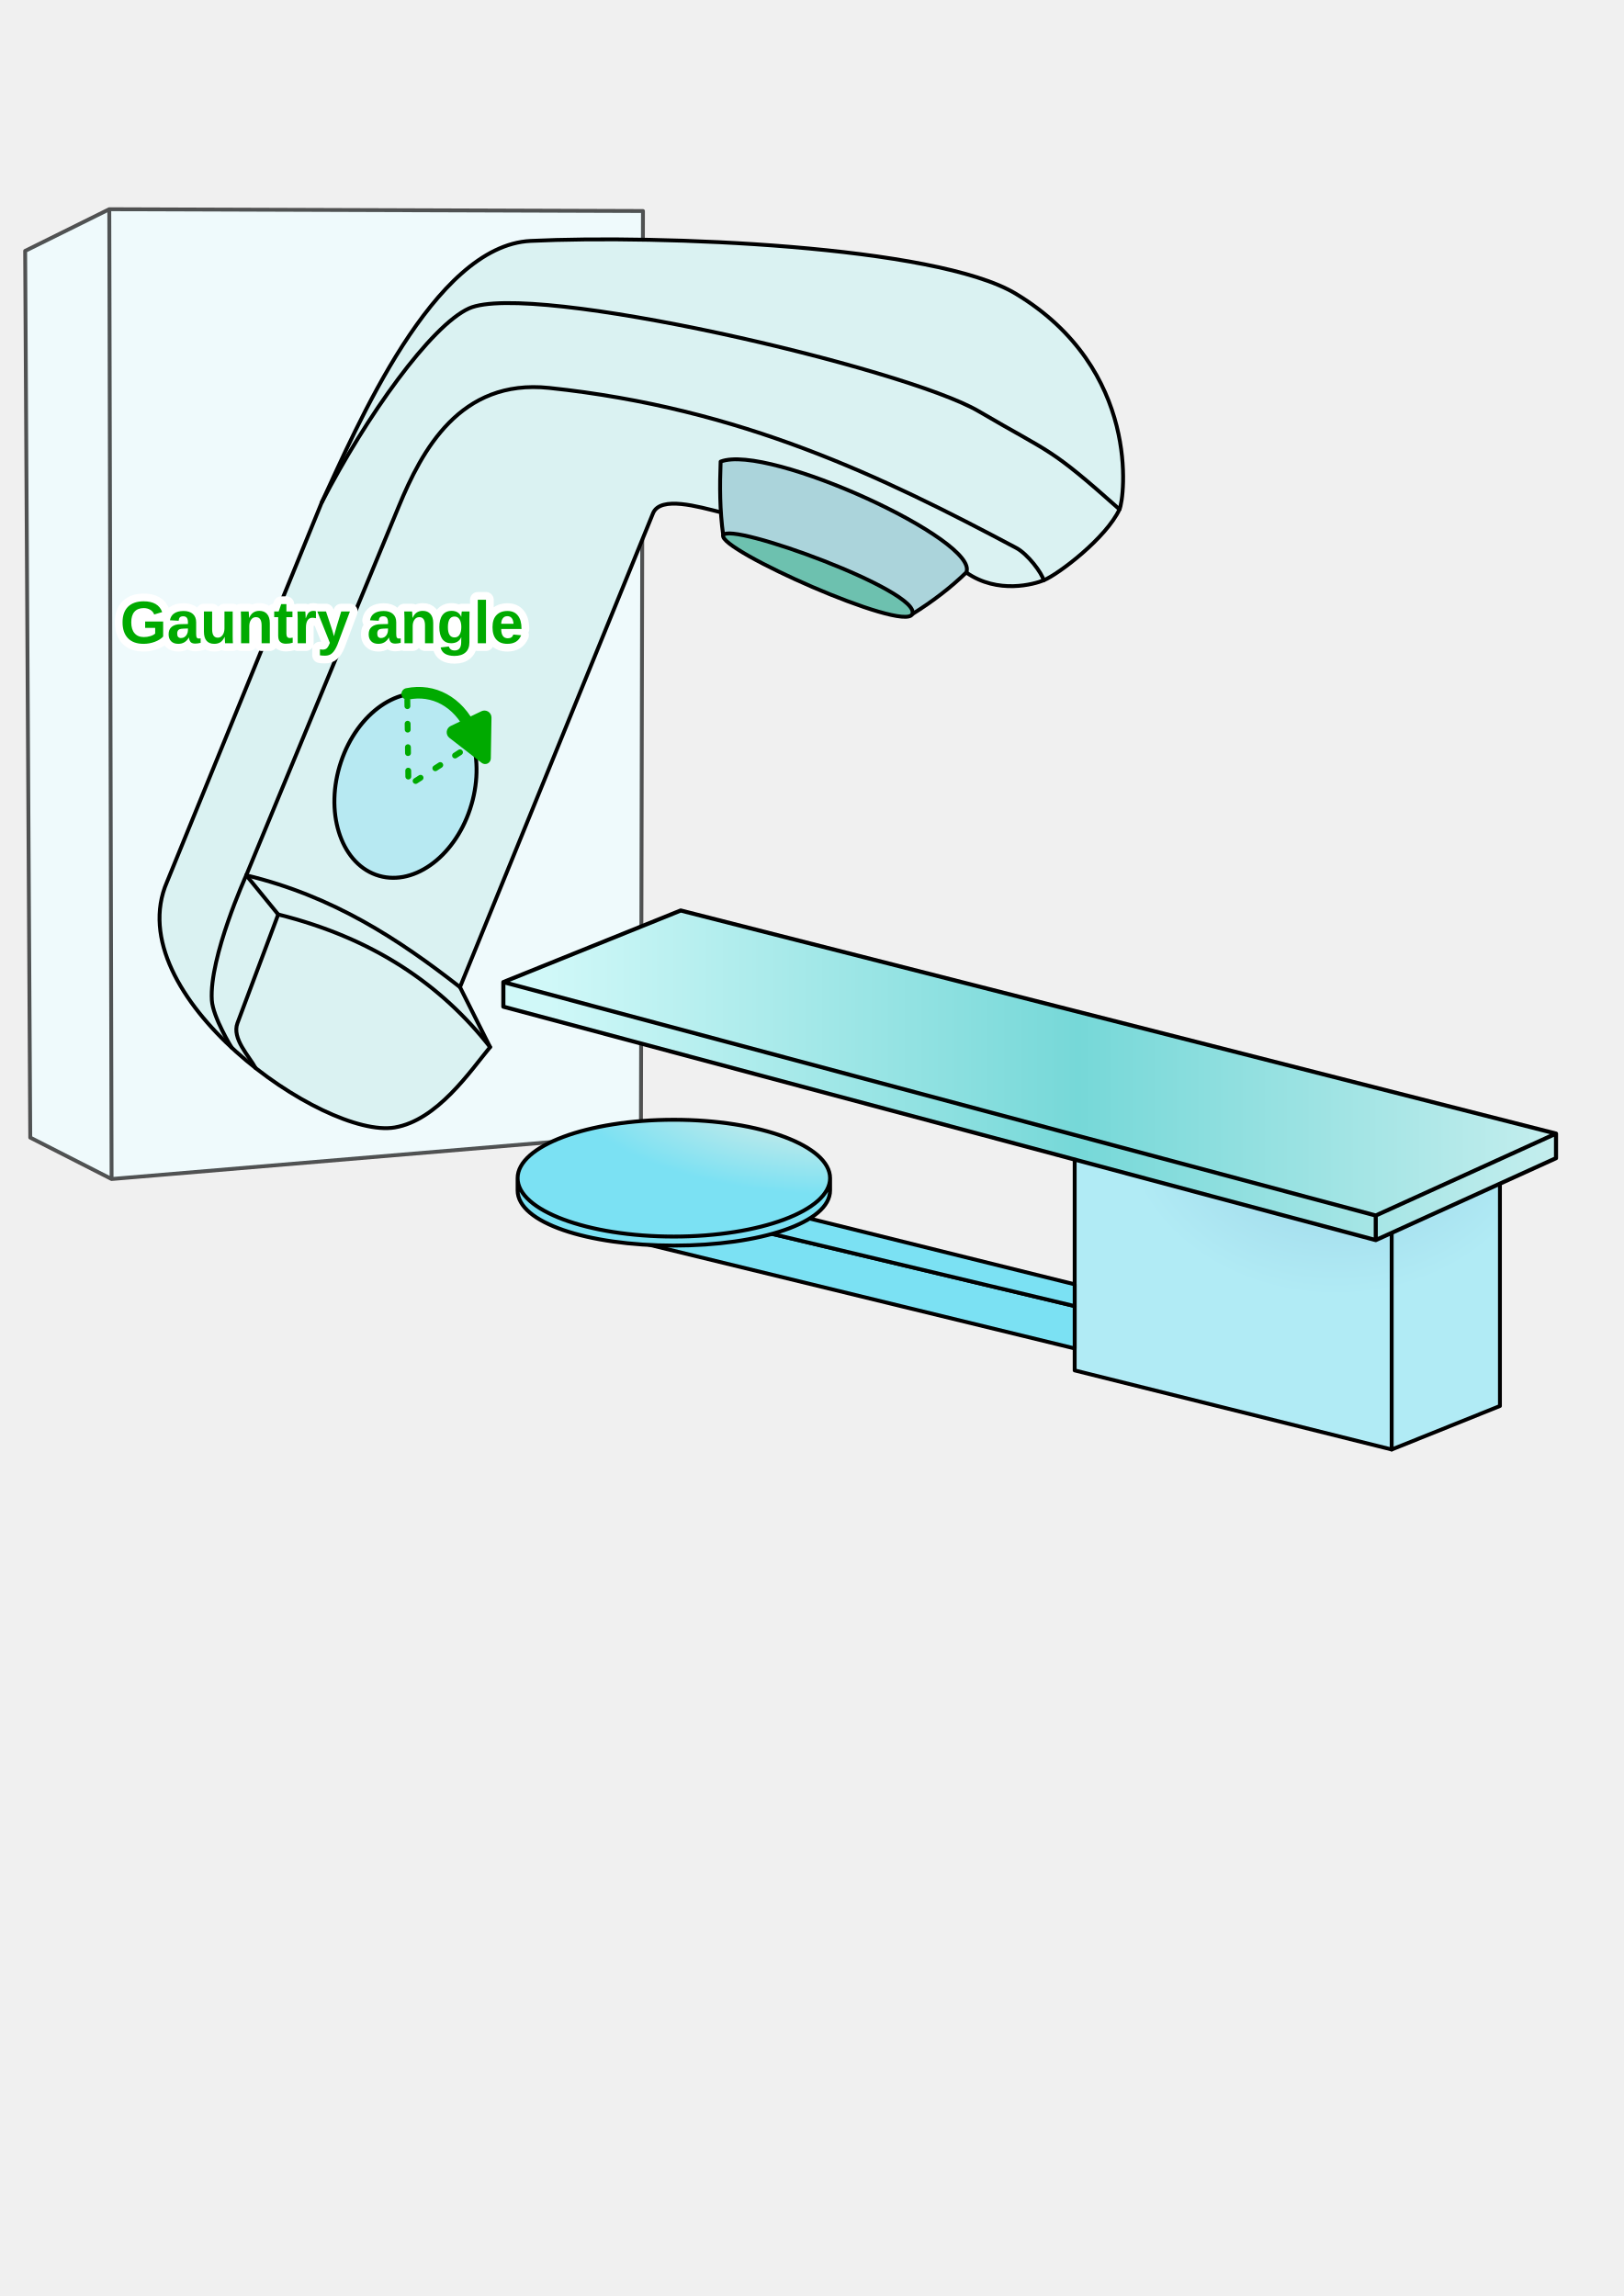
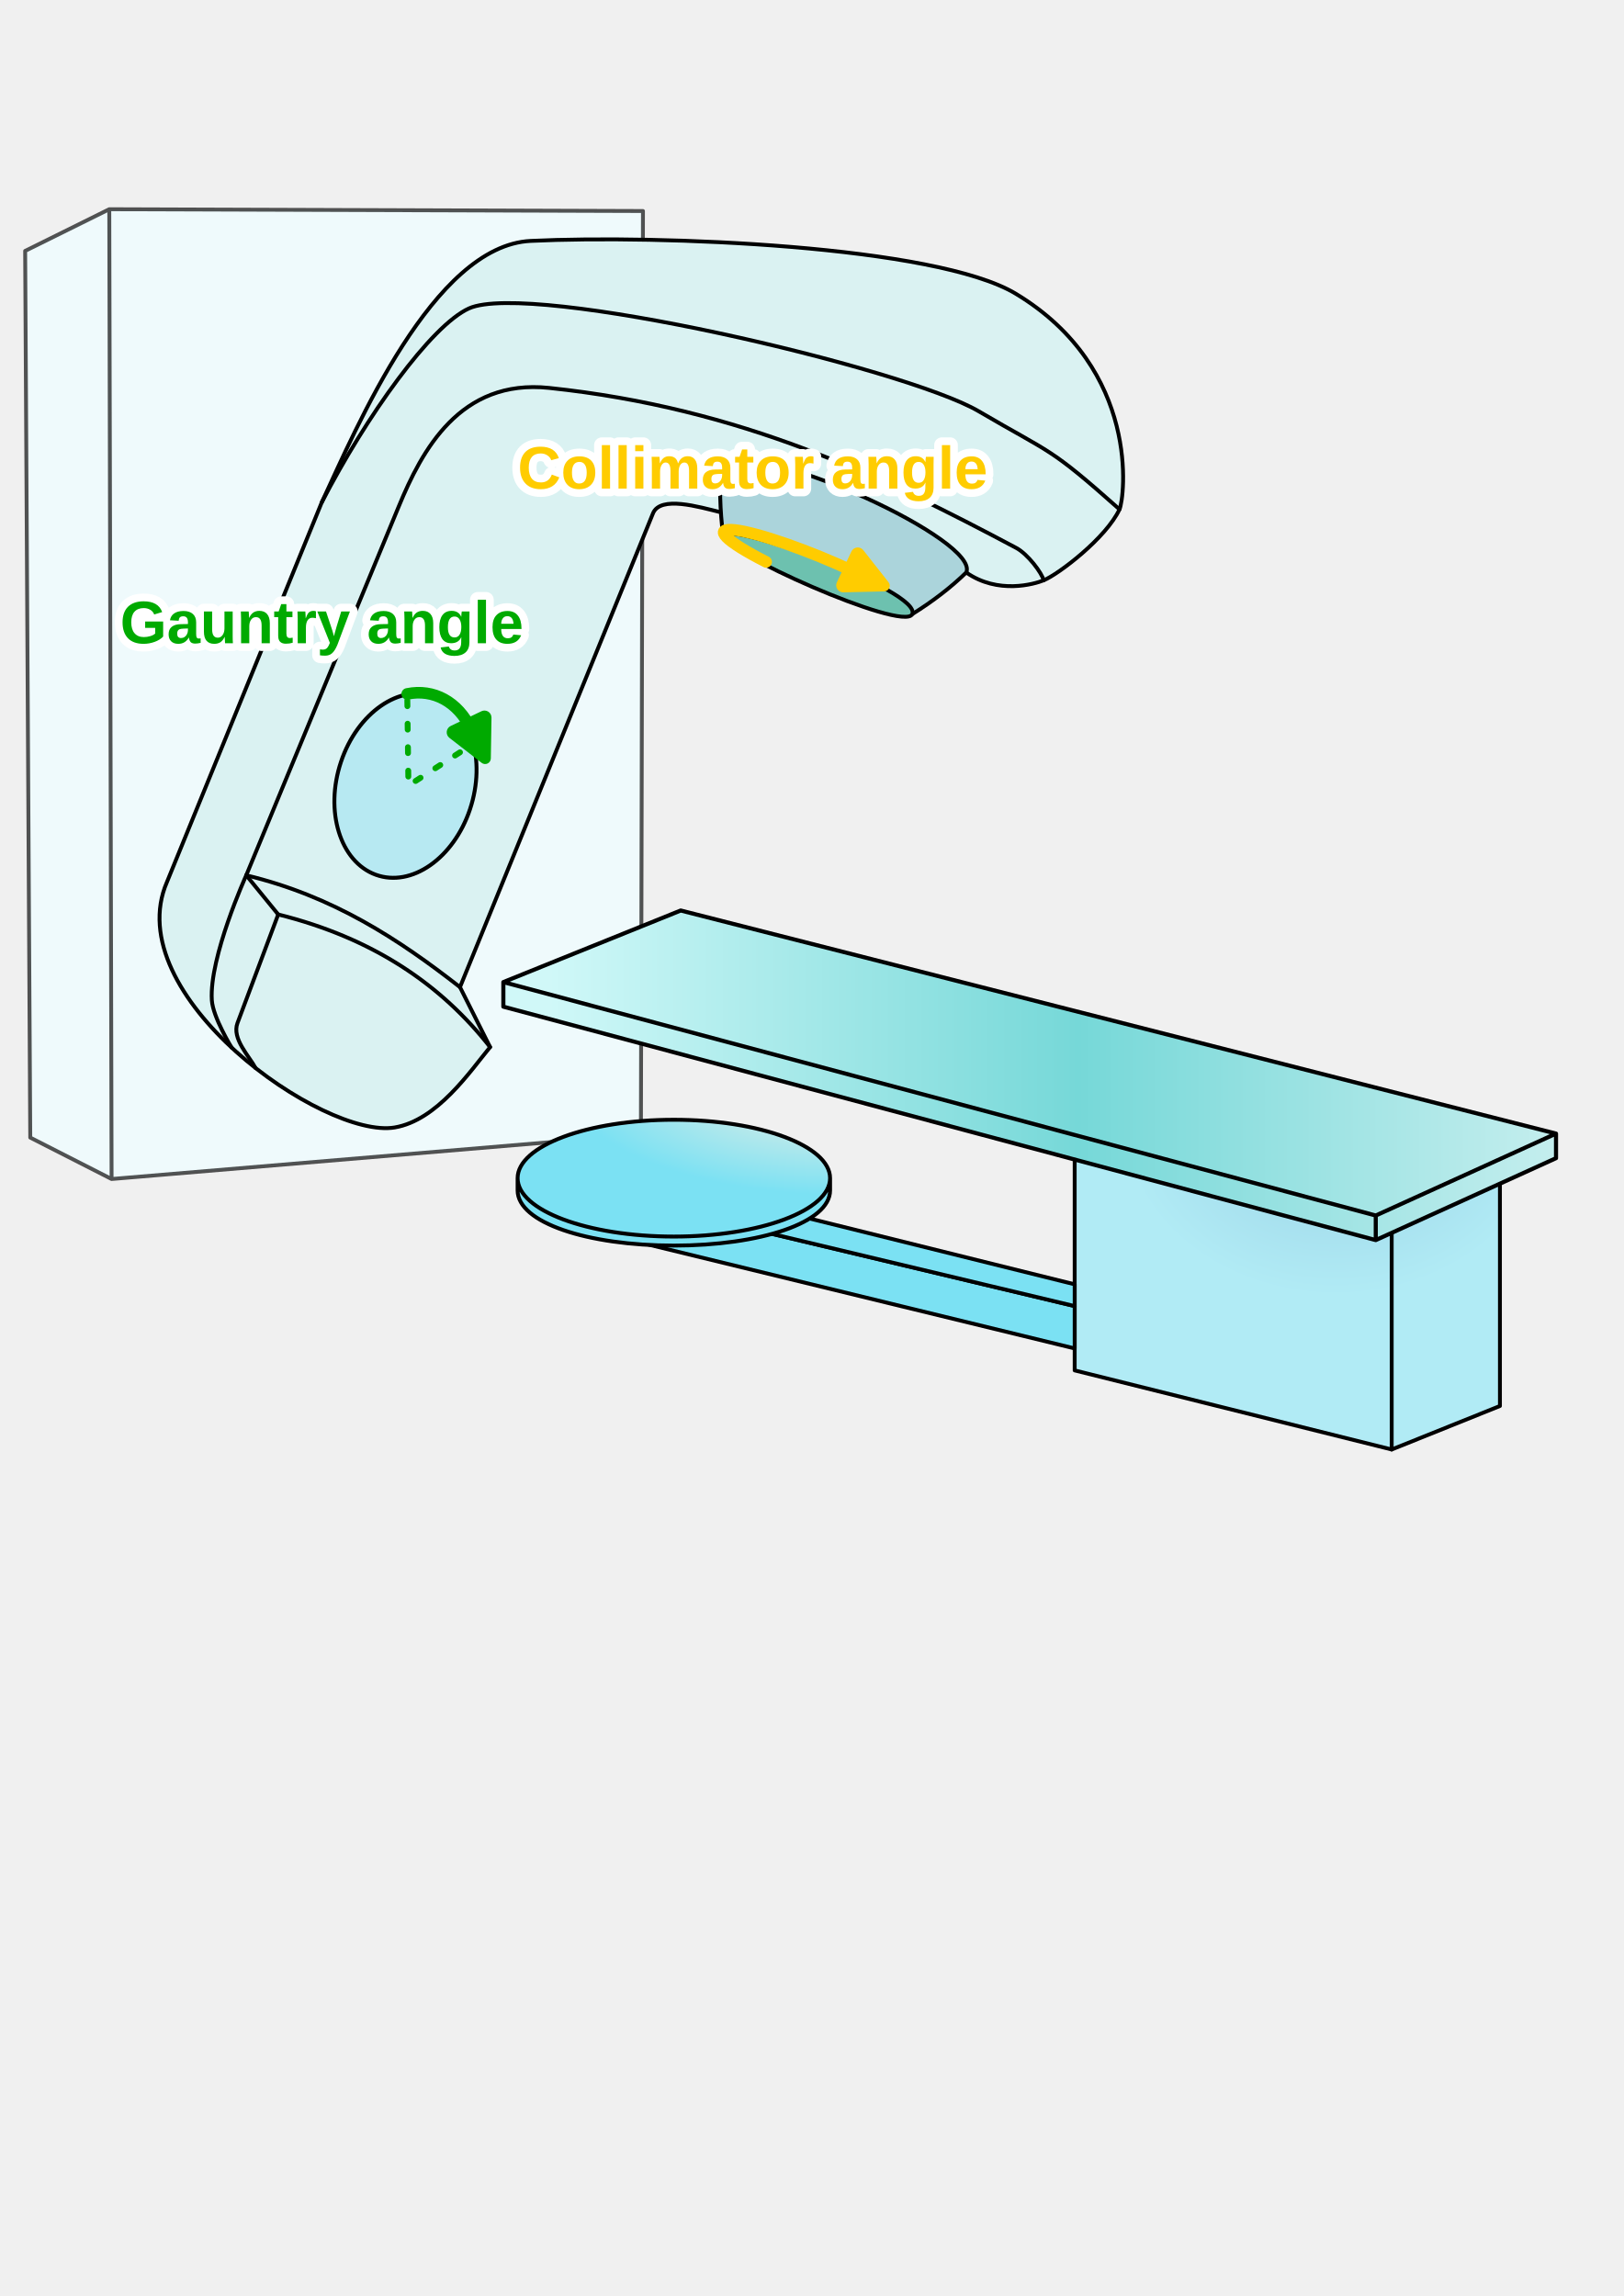
<svg xmlns="http://www.w3.org/2000/svg" xmlns:xlink="http://www.w3.org/1999/xlink" width="210mm" height="297mm" viewBox="0 0 210 297" version="1.1" id="svg1">
  <defs id="defs1">
    <radialGradient xlink:href="#swatch4482" id="radialGradient4483" cx="176.5" cy="206.436" fx="176.5" fy="206.436" r="27.75" gradientTransform="matrix(1,0,0,0.8287326,6.235658,15.23268)" gradientUnits="userSpaceOnUse" />
    <linearGradient id="swatch4482">
      <stop style="stop-color:#85dae9;stop-opacity:1;" offset="0" id="stop4483" />
      <stop style="stop-color:#a5deed;stop-opacity:1;" offset="0.5" id="stop4485" />
      <stop style="stop-color:#b1ebf5;stop-opacity:1;" offset="1" id="stop4484" />
    </linearGradient>
    <radialGradient xlink:href="#swatch4482" id="radialGradient1" cx="176.5" cy="206.436" fx="176.5" fy="206.436" r="27.75" gradientTransform="matrix(1,0,0,0.8287326,0,35.35581)" gradientUnits="userSpaceOnUse" />
    <radialGradient xlink:href="#swatch4482" id="radialGradient3" cx="176.5" cy="206.436" fx="176.5" fy="206.436" r="27.75" gradientTransform="matrix(1,0,0,0.8287326,0,35.35581)" gradientUnits="userSpaceOnUse" />
    <radialGradient xlink:href="#linearGradient4472" id="radialGradient4474" cx="112.976" cy="201.32" fx="112.976" fy="201.32" r="36.274" gradientTransform="matrix(1,0,0,0.4146517,6.235658,97.71909)" gradientUnits="userSpaceOnUse" />
    <linearGradient id="linearGradient4472">
      <stop style="stop-color:#85dae9;stop-opacity:1;" offset="0" id="stop4473" />
      <stop style="stop-color:#bae9eb;stop-opacity:1;" offset="0.514" id="stop4475" />
      <stop style="stop-color:#7be1f3;stop-opacity:1;" offset="1" id="stop4474" />
    </linearGradient>
    <radialGradient xlink:href="#linearGradient4472" id="radialGradient6" cx="112.976" cy="201.32" fx="112.976" fy="201.32" r="36.274" gradientTransform="matrix(1,0,0,0.4146517,0,117.8422)" gradientUnits="userSpaceOnUse" />
    <radialGradient xlink:href="#linearGradient4472" id="radialGradient9" cx="112.976" cy="201.32" fx="112.976" fy="201.32" r="36.274" gradientTransform="matrix(1,0,0,0.4146517,0,117.8422)" gradientUnits="userSpaceOnUse" />
    <radialGradient xlink:href="#linearGradient4472" id="radialGradient12" cx="112.976" cy="201.32" fx="112.976" fy="201.32" r="36.274" gradientTransform="matrix(1,0,0,0.4146517,0,117.8422)" gradientUnits="userSpaceOnUse" />
    <radialGradient xlink:href="#linearGradient4472" id="radialGradient15" cx="112.976" cy="201.32" fx="112.976" fy="201.32" r="36.274" gradientTransform="matrix(1,0,0,0.4146517,0,117.8422)" gradientUnits="userSpaceOnUse" />
    <linearGradient xlink:href="#linearGradient4475" id="linearGradient4477" x1="72.635" y1="184.538" x2="209.31" y2="184.538" gradientUnits="userSpaceOnUse" gradientTransform="translate(7.155271,-39.40971)" />
    <linearGradient id="linearGradient4475">
      <stop style="stop-color:#d0f8f8;stop-opacity:1;" offset="0" id="stop4476" />
      <stop style="stop-color:#76d8d8;stop-opacity:1;" offset="0.5" id="stop4478" />
      <stop style="stop-color:#ccf0f0;stop-opacity:1;" offset="1" id="stop4477" />
    </linearGradient>
    <radialGradient xlink:href="#swatch4482" id="radialGradient18" gradientUnits="userSpaceOnUse" gradientTransform="matrix(1,0,0,0.8287326,6.235658,15.23268)" cx="176.5" cy="206.436" fx="176.5" fy="206.436" r="27.75" />
    <radialGradient xlink:href="#swatch4482" id="radialGradient19" gradientUnits="userSpaceOnUse" gradientTransform="matrix(1,0,0,0.8287326,6.235658,15.23268)" cx="176.5" cy="206.436" fx="176.5" fy="206.436" r="27.75" />
    <radialGradient xlink:href="#linearGradient4472" id="radialGradient20" gradientUnits="userSpaceOnUse" gradientTransform="matrix(1,0,0,0.4146517,6.235658,97.71909)" cx="112.976" cy="201.32" fx="112.976" fy="201.32" r="36.274" />
    <radialGradient xlink:href="#linearGradient4472" id="radialGradient21" gradientUnits="userSpaceOnUse" gradientTransform="matrix(1,0,0,0.4146517,6.235658,97.71909)" cx="112.976" cy="201.32" fx="112.976" fy="201.32" r="36.274" />
    <radialGradient xlink:href="#linearGradient4472" id="radialGradient22" gradientUnits="userSpaceOnUse" gradientTransform="matrix(1,0,0,0.4146517,6.235658,97.71909)" cx="112.976" cy="201.32" fx="112.976" fy="201.32" r="36.274" />
    <radialGradient xlink:href="#linearGradient4472" id="radialGradient23" gradientUnits="userSpaceOnUse" gradientTransform="matrix(1,0,0,0.4146517,6.235658,97.71909)" cx="112.976" cy="201.32" fx="112.976" fy="201.32" r="36.274" />
    <marker style="overflow:visible" id="RoundedArrow" refX="0" refY="0" orient="auto-start-reverse" markerWidth="0.7" markerHeight="0.7" viewBox="0 0 1 1" preserveAspectRatio="xMidYMid">
      <path transform="scale(0.7)" d="m -0.211,-4.106 6.422,3.211 a 1,1 90 0 1 0,1.789 L -0.211,4.106 A 1.236,1.236 31.717 0 1 -2,3 v -6 a 1.236,1.236 148.283 0 1 1.789,-1.106 z" style="fill:context-stroke;fill-rule:evenodd;stroke:none" id="path8" />
+     </marker>
+     <marker style="overflow:visible" id="RoundedArrow-4" refX="0" refY="0" orient="auto-start-reverse" markerWidth="0.7" markerHeight="0.7" viewBox="0 0 1 1" preserveAspectRatio="xMidYMid">
+       <path transform="scale(0.7)" d="m -0.211,-4.106 6.422,3.211 a 1,1 90 0 1 0,1.789 L -0.211,4.106 A 1.236,1.236 31.717 0 1 -2,3 v -6 a 1.236,1.236 148.283 0 1 1.789,-1.106 z" style="fill:context-stroke;fill-rule:evenodd;stroke:none" id="path8-4" />
    </marker>
  </defs>
  <g id="layer1">
    <path id="path4426" style="fill:#effafc;fill-opacity:1;stroke:#000000;stroke-width:0.5;stroke-linecap:round;stroke-linejoin:round;stroke-dasharray:none;stroke-opacity:0.667;paint-order:markers fill stroke" d="m 14.134,27.065 0.298,125.446 M 3.253,32.456 14.134,27.065 83.157,27.297 82.892,146.756 14.431,152.511 3.914,147.153 Z" />
    <g id="g4453" transform="translate(-3.809207,-41.08132)">
      <path style="fill:#daf2f2;fill-opacity:1;stroke:#000000;stroke-width:0.5;stroke-linecap:round;stroke-linejoin:round;stroke-dasharray:none;stroke-opacity:1;paint-order:markers fill stroke" d="m 128.778,115.135 c 4.109,2.872 8.813,1.502 10.01,1.014 1.939,-0.791 8.096,-5.495 9.811,-9.185 0.653,-1.404 2.823,-18.092 -13.416,-27.887 C 124.832,72.833 88.977,71.453 72.45,72.244 59.826,72.848 49.921,96.425 45.425,106.062 l -20.025,49.118 c -6.32,14.605 20.31,33.292 29.459,31.744 5.495,-0.93 9.733,-7.234 12.338,-10.395 l -3.895,-7.754 24.96,-61.288 c 0.949,-2.329 5.944,-0.833 8.743,-0.146 0,0 22.834,1.547 31.771,7.794 z" id="path4437" />
      <path style="fill:none;fill-opacity:0.462;stroke:#000000;stroke-width:0.5;stroke-linecap:round;stroke-linejoin:round;stroke-dasharray:none;stroke-opacity:1;paint-order:markers fill stroke" d="M 67.198,176.529 C 60.888,168.485 52.138,162.449 39.791,159.37 l -5.271,14.056 c -0.752,2.006 1.539,4.299 2.339,5.808" id="path4445" />
      <path style="fill:none;fill-opacity:0.462;stroke:#000000;stroke-width:0.5;stroke-linecap:round;stroke-linejoin:round;stroke-dasharray:none;stroke-opacity:1;paint-order:markers fill stroke" d="m 63.304,168.775 c -7.914,-6.178 -16.392,-11.769 -27.647,-14.469 0,0 -4.805,10.582 -4.451,16.157 0.141,2.212 2.564,6.136 2.564,6.136" id="path4446" />
      <path style="fill:#000000;fill-opacity:0.462;stroke:#000000;stroke-width:0.5;stroke-linecap:round;stroke-linejoin:round;stroke-dasharray:none;stroke-opacity:1;paint-order:markers fill stroke" d="m 35.657,154.306 4.134,5.064" id="path4447" />
      <path style="fill:none;fill-opacity:0.462;stroke:#000000;stroke-width:0.5;stroke-linecap:round;stroke-linejoin:round;stroke-dasharray:none;stroke-opacity:1;paint-order:markers fill stroke" d="m 138.787,116.149 c -0.202,-0.928 -2.051,-3.397 -3.546,-4.192 C 117.929,102.757 99.793,93.896 74.827,91.261 63.28,90.042 58.362,99.384 55.397,106.557 l -19.74,47.749" id="path4448" />
      <path style="fill:none;fill-opacity:0.462;stroke:#000000;stroke-width:0.5;stroke-linecap:round;stroke-linejoin:round;stroke-dasharray:none;stroke-opacity:1;paint-order:markers fill stroke" d="m 45.425,106.062 c 5.736,-11.124 14.13,-22.871 19.043,-25.089 7.921,-3.577 56.337,7.687 65.909,13.302 9.572,5.616 9.003,4.495 18.221,12.689" id="path4449" />
      <path id="path4442" style="fill:#abd4db;fill-opacity:1;stroke:#000000;stroke-width:0.5;stroke-linecap:round;stroke-linejoin:round;stroke-dasharray:none;stroke-opacity:1;paint-order:markers fill stroke" d="m 97.348,110.323 c -0.46,-3.235 -0.456,-6.392 -0.336,-9.53 6.161,-2.389 33.598,10.259 31.766,14.342 -1.948,1.891 -4.257,3.692 -6.985,5.389 z" />
      <path style="fill:#6dc1af;fill-opacity:1;stroke:#000000;stroke-width:0.5;stroke-linecap:round;stroke-linejoin:round;stroke-dasharray:none;stroke-opacity:1;paint-order:markers fill stroke" d="m 97.348,110.323 c -0.778,1.831 23.378,12.596 24.445,10.201 1.31,-2.941 -23.667,-12.032 -24.445,-10.201 z" id="path4450" />
    </g>
    <g id="g1" transform="translate(-8.718412,-26.15524)">
      <g id="g4455" transform="translate(-1.289563,-15.5276)" style="fill:url(#radialGradient4483);fill-opacity:1">
        <path style="fill:url(#radialGradient18);fill-opacity:1;stroke:#000000;stroke-width:0.5;stroke-linecap:round;stroke-linejoin:round;stroke-dasharray:none;stroke-opacity:1;paint-order:markers fill stroke" d="m 149,218.952 v -35.263 l 55,5.336 v 34.531 l -14,5.627 z" id="path4454" />
        <path style="fill:url(#radialGradient19);fill-opacity:1;stroke:#000000;stroke-width:0.5;stroke-linecap:round;stroke-linejoin:round;stroke-dasharray:none;stroke-opacity:1;paint-order:markers fill stroke" d="M 190,229.184 V 192.443" id="path4455" />
      </g>
      <g id="g4460" transform="translate(-1.289563,-15.5276)" style="fill:url(#radialGradient4474);fill-opacity:1">
        <g id="g4459" style="fill:url(#radialGradient22);fill-opacity:1">
          <path style="fill:url(#radialGradient20);fill-opacity:1;stroke:#000000;stroke-width:0.5;stroke-linecap:round;stroke-linejoin:round;stroke-dasharray:none;stroke-opacity:1;paint-order:markers fill stroke" d="M 149,216.111 88.831,201.449 88.871,196.285 149,210.633 Z" id="path4457" />
          <path style="fill:url(#radialGradient21);fill-opacity:1;stroke:#000000;stroke-width:0.5;stroke-linecap:round;stroke-linejoin:round;stroke-dasharray:none;stroke-opacity:1;paint-order:markers fill stroke" d="m 149,210.633 v -2.816 l -41.513,-10.309 -4.465,2.154 z" id="path4458" />
        </g>
        <path id="path4456" style="fill:url(#radialGradient23);fill-opacity:1;stroke:#000000;stroke-width:0.503;stroke-linecap:round;stroke-linejoin:round;paint-order:markers fill stroke" d="m 117.365,194.084 c 0,4.172 -9.046,7.554 -20.206,7.554 -11.159,0 -20.206,-3.382 -20.206,-7.554 -10e-7,-4.172 9.046,-7.554 20.206,-7.554 11.159,0 20.206,3.382 20.206,7.554 z m 0,0 v 1.587 c 1e-5,4.172 -9.046,7.135 -20.206,7.135 -11.159,0 -20.206,-2.963 -20.206,-7.135 v -1.587" />
      </g>
      <path id="path4453" style="fill:url(#linearGradient4477);fill-opacity:1;stroke:#000000;stroke-width:0.53;stroke-linecap:round;stroke-linejoin:round;stroke-dasharray:none;stroke-opacity:1;paint-order:markers fill stroke" d="m 186.65,183.389 v 3.179 m 23.314,-13.776 v 3.179 L 186.65,186.568 73.819,156.374 V 153.194 M 209.964,172.792 186.65,183.389 73.819,153.194 96.758,143.934 Z" />
    </g>
    <ellipse style="fill:#b7e9f2;fill-opacity:1;stroke:#000000;stroke-width:0.507;stroke-linecap:round;stroke-linejoin:round;stroke-dasharray:none;stroke-opacity:1;paint-order:markers fill stroke" id="path4459" cx="81.929" cy="77.496" rx="8.888" ry="12.154" transform="matrix(0.9393194,0.3430437,-0.3163502,0.9486425,0,0)" />
    <g id="g4486" transform="translate(-6.039768,-48.64613)">
      <path style="fill:none;fill-opacity:1;stroke:#00aa00;stroke-width:1.5;stroke-linecap:round;stroke-linejoin:round;stroke-dasharray:none;stroke-dashoffset:0;stroke-opacity:1;marker-end:url(#RoundedArrow);paint-order:markers fill stroke" id="path4465" transform="rotate(14.41261)" d="M 91.312,119.438 A 9.064,12.184 0 0 1 100.42,121.764" />
      <text xml:space="preserve" style="font-style:normal;font-variant:normal;font-weight:bold;font-stretch:normal;font-size:7.761px;font-family:Arial;-inkscape-font-specification:'Arial Bold';text-align:center;letter-spacing:0px;word-spacing:0px;text-anchor:middle;fill:#00aa00;fill-opacity:1;stroke:#ffffff;stroke-width:2;stroke-linecap:round;stroke-linejoin:round;stroke-dasharray:none;stroke-dashoffset:0;stroke-opacity:1;paint-order:stroke markers fill" x="55.216" y="131.853" id="text4465">
        <tspan id="tspan4465" style="font-style:normal;font-variant:normal;font-weight:bold;font-stretch:normal;font-size:7.761px;font-family:Arial;-inkscape-font-specification:'Arial Bold';letter-spacing:0px;fill:#00aa00;fill-opacity:1;stroke:#ffffff;stroke-width:2;stroke-dasharray:none;paint-order:stroke markers fill" x="55.216" y="131.853">Gauntry angle</tspan>
      </text>
      <path id="path4468" style="fill:none;fill-opacity:1;stroke:#00aa00;stroke-width:0.759;stroke-linecap:round;stroke-linejoin:round;stroke-dasharray:0.759, 2.277;stroke-dashoffset:0;stroke-opacity:1;paint-order:stroke markers fill" d="m 65.531,145.963 -6.668,4.304 -0.153,-11.86" />
    </g>
+     <g id="g4485" transform="translate(-5.243373,-46.64882)">
+       <path style="fill:none;fill-opacity:1;stroke:#ffcc00;stroke-width:1.5;stroke-linecap:round;stroke-linejoin:round;stroke-dasharray:none;stroke-dashoffset:0;stroke-opacity:1;marker-end:url(#RoundedArrow-4);paint-order:markers fill stroke" id="path4465-0" transform="matrix(0.9243605,0.3815202,-0.3815272,0.9243576,0,0)" d="m 141.967,70.5 a 13.113,1.759 0 0 1 -5.328,-2.266 13.113,1.759 0 0 1 16.369,-0.909" />
+       <text xml:space="preserve" style="font-style:normal;font-variant:normal;font-weight:bold;font-stretch:normal;font-size:7.761px;font-family:Arial;-inkscape-font-specification:'Arial Bold';text-align:center;letter-spacing:0px;word-spacing:0px;text-anchor:middle;fill:#ffcc00;fill-opacity:1;stroke:#ffffff;stroke-width:2;stroke-linecap:round;stroke-linejoin:round;stroke-dasharray:none;stroke-dashoffset:0;stroke-opacity:1;paint-order:stroke markers fill" x="110.137" y="109.852" id="text4465-9">
+         <tspan id="tspan4465-8" style="font-style:normal;font-variant:normal;font-weight:bold;font-stretch:normal;font-size:7.761px;font-family:Arial;-inkscape-font-specification:'Arial Bold';letter-spacing:0px;fill:#ffcc00;fill-opacity:1;stroke:#ffffff;stroke-width:2;stroke-dasharray:none;paint-order:stroke markers fill" x="110.137" y="109.852">Collimator angle</tspan>
+       </text>
+     </g>
  </g>
</svg>
